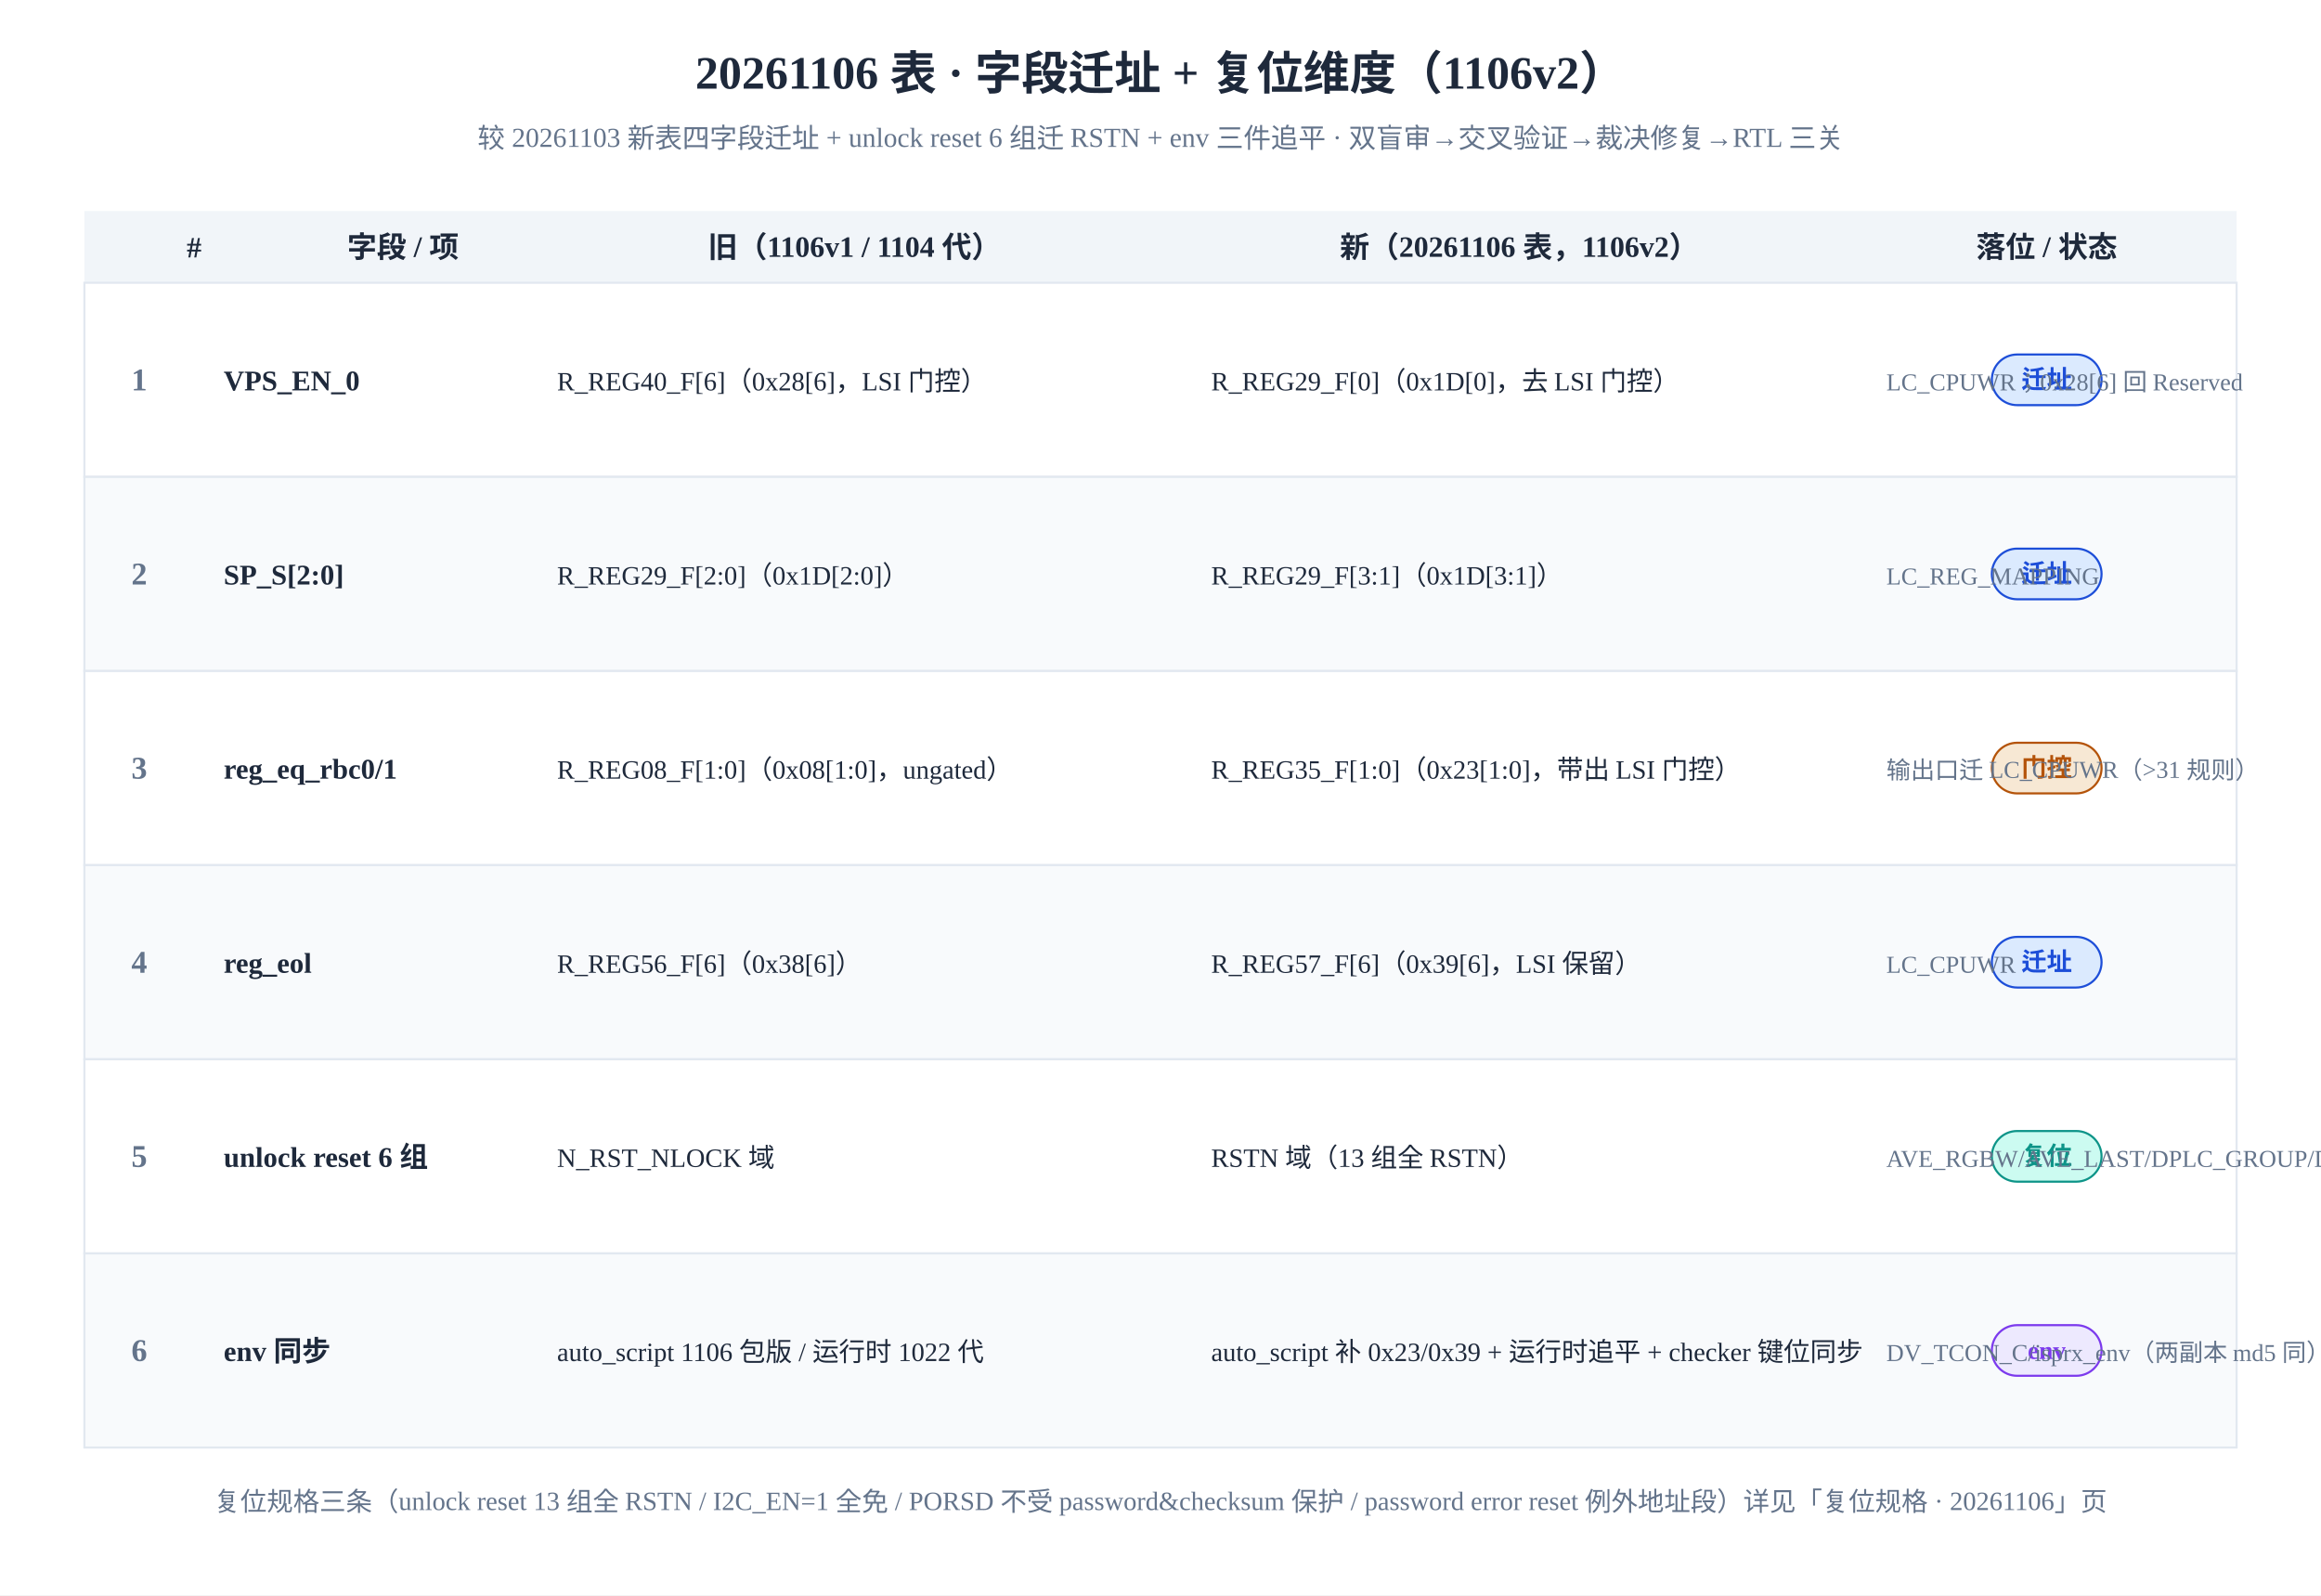
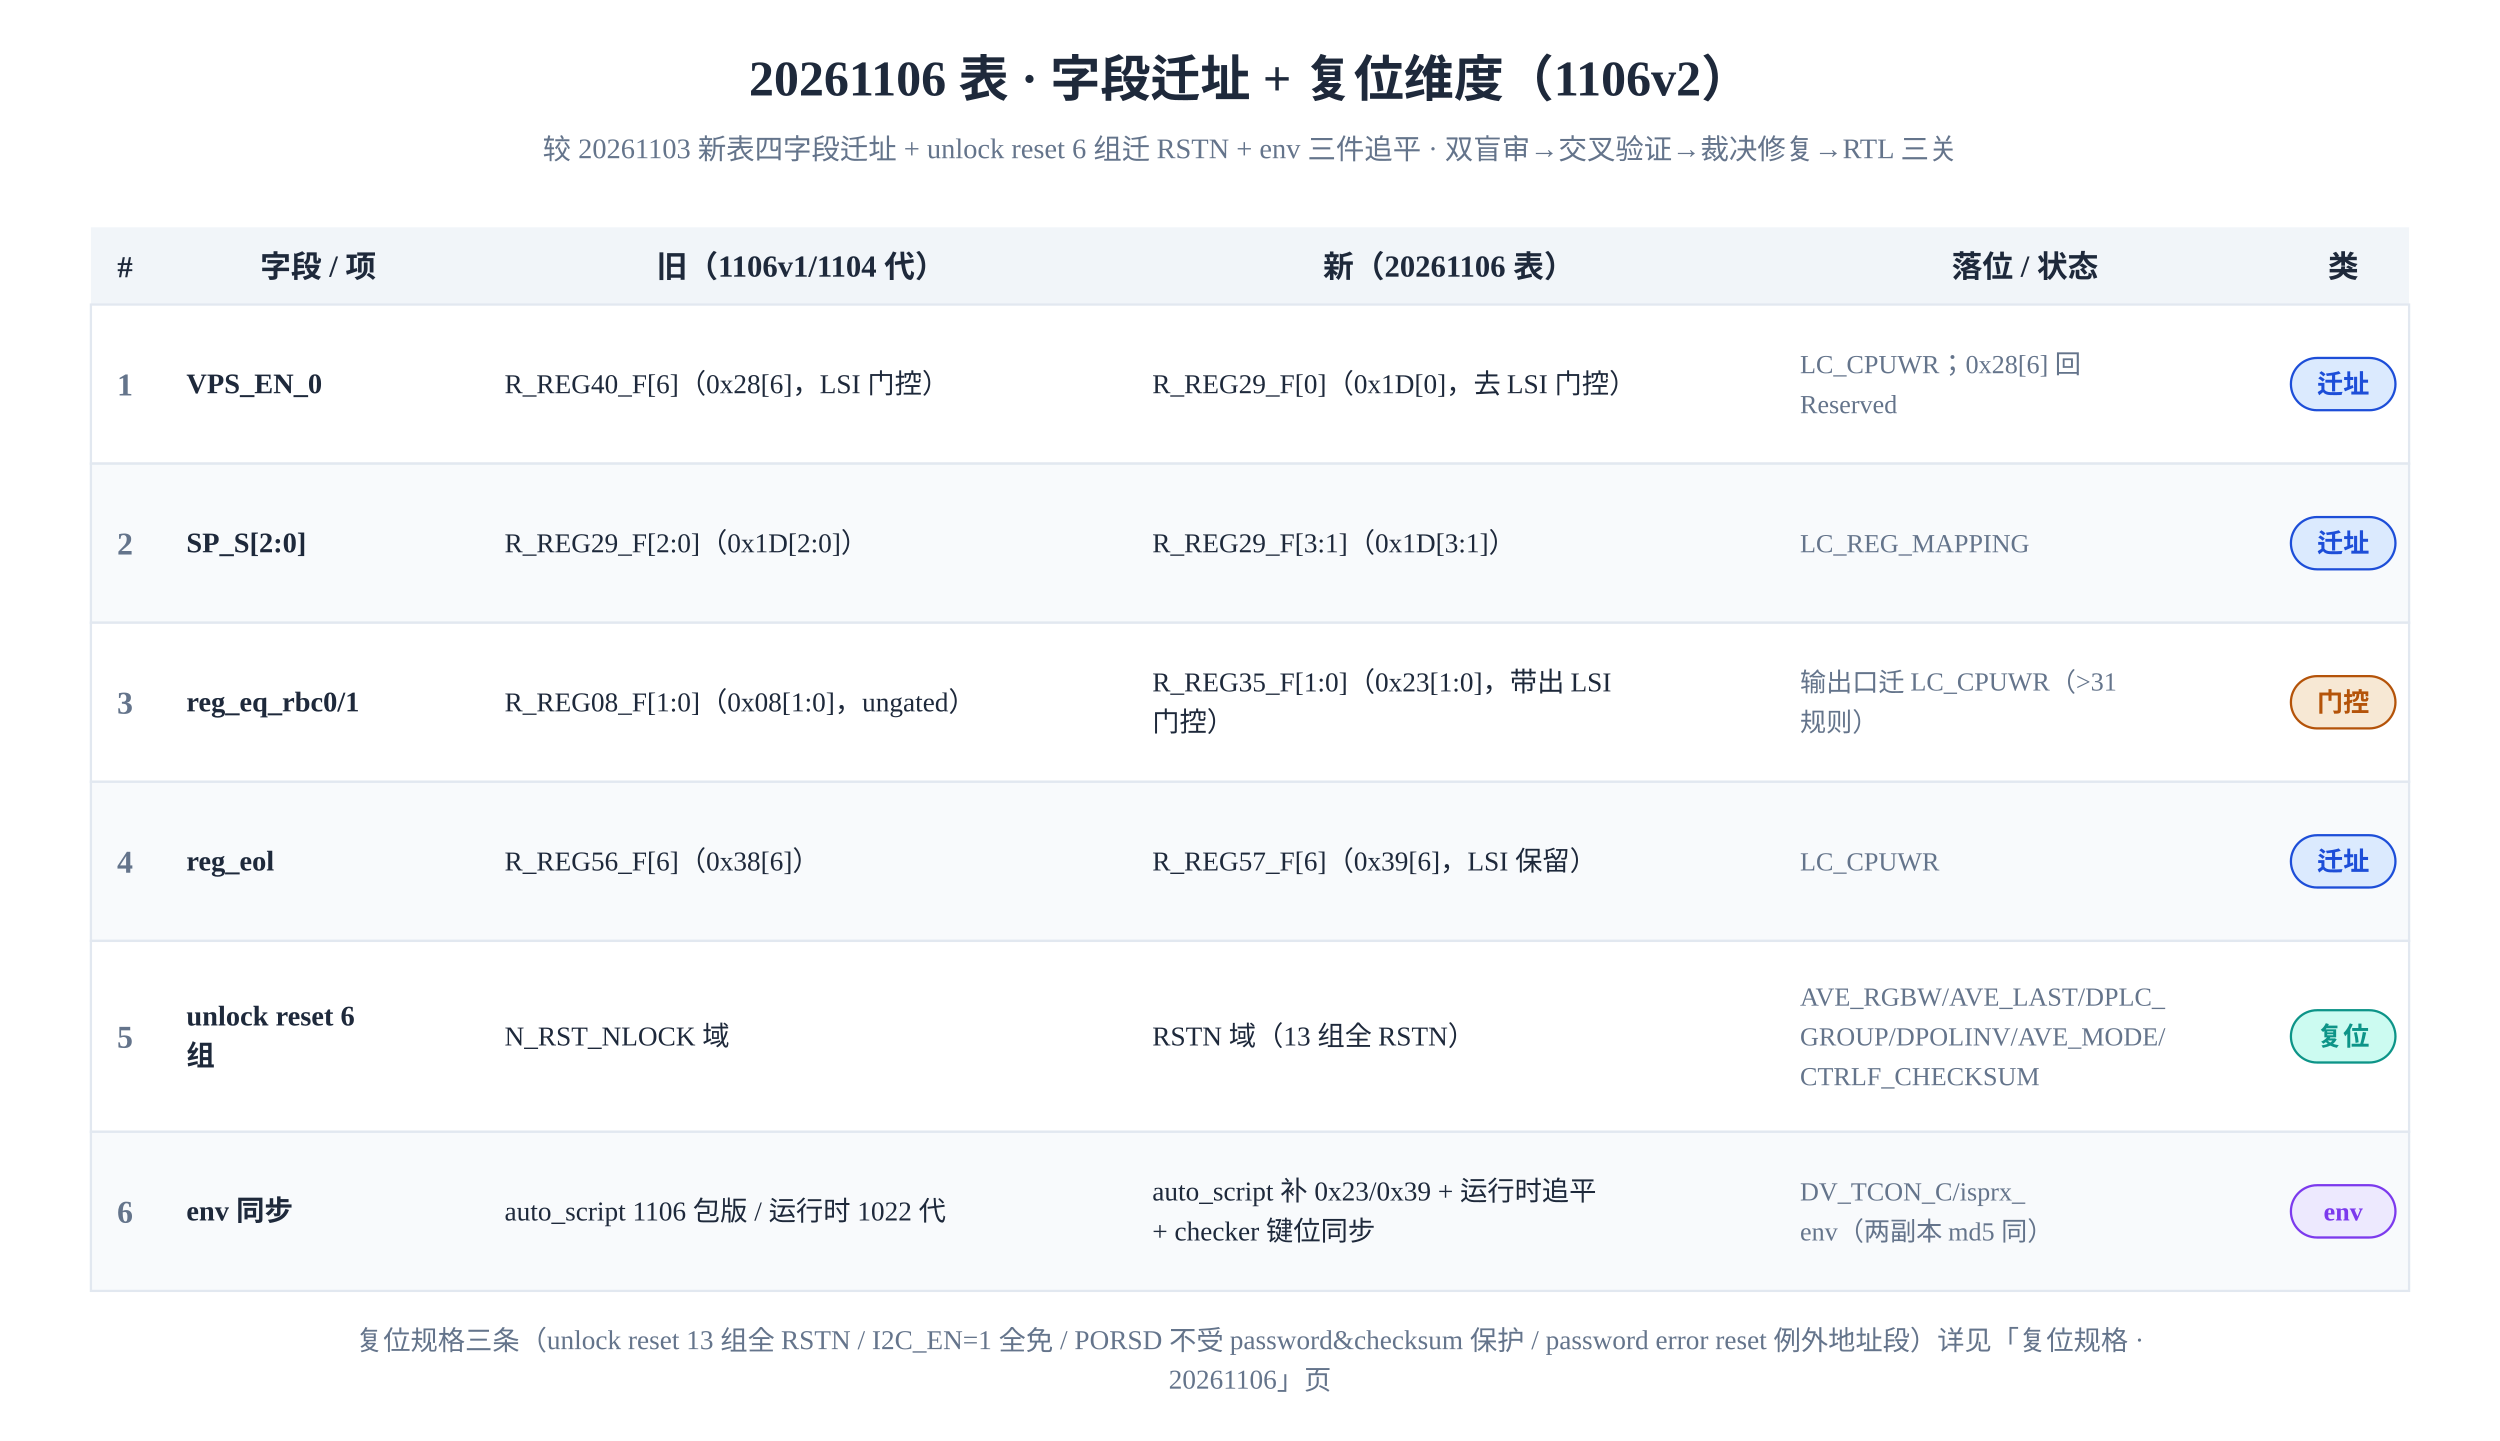
- <svg xmlns="http://www.w3.org/2000/svg" width="1100" height="756" viewBox="0 0 1100 756" style="background:#ffffff">
-   <rect width="1100" height="756" fill="#ffffff" />
+ <svg xmlns="http://www.w3.org/2000/svg" width="1100" height="634" viewBox="0 0 1100 634" style="background:#ffffff">
+   <rect width="1100" height="634" fill="#ffffff" />
  <text x="550.0" y="42" text-anchor="middle" font-size="22" font-weight="bold" fill="#1e293b">20261106 表 · 字段迁址 + 复位维度（1106v2）</text>
-   <text x="550.0" y="70" text-anchor="middle" font-size="13" fill="#64748b">较 20261103 新表四字段迁址 + unlock reset 6 组迁 RSTN + env 三件追平 · 双盲审→交叉验证→裁决修复→RTL 三关</text>
+   <text x="550.0" y="70" text-anchor="middle" font-size="12.5" fill="#64748b">较 20261103 新表四字段迁址 + unlock reset 6 组迁 RSTN + env 三件追平 · 双盲审→交叉验证→裁决修复→RTL 三关</text>
  <rect x="40" y="100" width="1020" height="34" fill="#f1f5f9" />
-   <text x="92.0" y="122" text-anchor="middle" font-size="14" font-weight="700" fill="#1e293b">#</text>
-   <text x="191.0" y="122" text-anchor="middle" font-size="14" font-weight="700" fill="#1e293b">字段 / 项</text>
-   <text x="405.0" y="122" text-anchor="middle" font-size="14" font-weight="700" fill="#1e293b">旧（1106v1 / 1104 代）</text>
-   <text x="720.0" y="122" text-anchor="middle" font-size="14" font-weight="700" fill="#1e293b">新（20261106 表，1106v2）</text>
-   <text x="970.0" y="122" text-anchor="middle" font-size="14" font-weight="700" fill="#1e293b">落位 / 状态</text>
-   <rect x="40" y="134" width="1020" height="92" fill="#ffffff" stroke="#e2e8f0" stroke-width="1" />
-   <text x="66.0" y="185.0" text-anchor="middle" font-size="15" font-weight="700" fill="#64748b">1</text>
-   <text x="106" y="185.0" font-size="13.5" font-weight="600" fill="#1e293b">VPS_EN_0</text>
-   <text x="264" y="185.0" font-size="12.5" fill="#1e293b">R_REG40_F[6]（0x28[6]，LSI 门控）</text>
-   <text x="574" y="185.0" font-size="12.5" fill="#1e293b">R_REG29_F[0]（0x1D[0]，去 LSI 门控）</text>
-   <rect x="944.0" y="168.0" width="52" height="24" rx="12" fill="#dbeafe" stroke="#1d4ed8" stroke-width="1" />
-   <text x="970.0" y="184.0" text-anchor="middle" font-size="12" font-weight="700" fill="#1d4ed8">迁址</text>
-   <text x="894" y="185.0" font-size="11.5" fill="#64748b">LC_CPUWR；0x28[6] 回 Reserved</text>
-   <rect x="40" y="226" width="1020" height="92" fill="#f8fafc" stroke="#e2e8f0" stroke-width="1" />
-   <text x="66.0" y="277.0" text-anchor="middle" font-size="15" font-weight="700" fill="#64748b">2</text>
-   <text x="106" y="277.0" font-size="13.5" font-weight="600" fill="#1e293b">SP_S[2:0]</text>
-   <text x="264" y="277.0" font-size="12.5" fill="#1e293b">R_REG29_F[2:0]（0x1D[2:0]）</text>
-   <text x="574" y="277.0" font-size="12.5" fill="#1e293b">R_REG29_F[3:1]（0x1D[3:1]）</text>
-   <rect x="944.0" y="260.0" width="52" height="24" rx="12" fill="#dbeafe" stroke="#1d4ed8" stroke-width="1" />
-   <text x="970.0" y="276.0" text-anchor="middle" font-size="12" font-weight="700" fill="#1d4ed8">迁址</text>
-   <text x="894" y="277.0" font-size="11.5" fill="#64748b">LC_REG_MAPPING</text>
-   <rect x="40" y="318" width="1020" height="92" fill="#ffffff" stroke="#e2e8f0" stroke-width="1" />
-   <text x="66.0" y="369.0" text-anchor="middle" font-size="15" font-weight="700" fill="#64748b">3</text>
-   <text x="106" y="369.0" font-size="13.5" font-weight="600" fill="#1e293b">reg_eq_rbc0/1</text>
-   <text x="264" y="369.0" font-size="12.5" fill="#1e293b">R_REG08_F[1:0]（0x08[1:0]，ungated）</text>
-   <text x="574" y="369.0" font-size="12.5" fill="#1e293b">R_REG35_F[1:0]（0x23[1:0]，带出 LSI 门控）</text>
-   <rect x="944.0" y="352.0" width="52" height="24" rx="12" fill="#f7e8d4" stroke="#b45309" stroke-width="1" />
-   <text x="970.0" y="368.0" text-anchor="middle" font-size="12" font-weight="700" fill="#b45309">门控</text>
-   <text x="894" y="369.0" font-size="11.5" fill="#64748b">输出口迁 LC_CPUWR（&gt;31 规则）</text>
-   <rect x="40" y="410" width="1020" height="92" fill="#f8fafc" stroke="#e2e8f0" stroke-width="1" />
-   <text x="66.0" y="461.0" text-anchor="middle" font-size="15" font-weight="700" fill="#64748b">4</text>
-   <text x="106" y="461.0" font-size="13.5" font-weight="600" fill="#1e293b">reg_eol</text>
-   <text x="264" y="461.0" font-size="12.5" fill="#1e293b">R_REG56_F[6]（0x38[6]）</text>
-   <text x="574" y="461.0" font-size="12.5" fill="#1e293b">R_REG57_F[6]（0x39[6]，LSI 保留）</text>
-   <rect x="944.0" y="444.0" width="52" height="24" rx="12" fill="#dbeafe" stroke="#1d4ed8" stroke-width="1" />
-   <text x="970.0" y="460.0" text-anchor="middle" font-size="12" font-weight="700" fill="#1d4ed8">迁址</text>
-   <text x="894" y="461.0" font-size="11.5" fill="#64748b">LC_CPUWR</text>
-   <rect x="40" y="502" width="1020" height="92" fill="#ffffff" stroke="#e2e8f0" stroke-width="1" />
-   <text x="66.0" y="553.0" text-anchor="middle" font-size="15" font-weight="700" fill="#64748b">5</text>
-   <text x="106" y="553.0" font-size="13.5" font-weight="600" fill="#1e293b">unlock reset 6 组</text>
-   <text x="264" y="553.0" font-size="12.5" fill="#1e293b">N_RST_NLOCK 域</text>
-   <text x="574" y="553.0" font-size="12.5" fill="#1e293b">RSTN 域（13 组全 RSTN）</text>
-   <rect x="944.0" y="536.0" width="52" height="24" rx="12" fill="#ccfbf1" stroke="#0d9488" stroke-width="1" />
-   <text x="970.0" y="552.0" text-anchor="middle" font-size="12" font-weight="700" fill="#0d9488">复位</text>
-   <text x="894" y="553.0" font-size="11.5" fill="#64748b">AVE_RGBW/AVE_LAST/DPLC_GROUP/DPOLINV/AVE_MODE/CTRLF_CHECKSUM</text>
-   <rect x="40" y="594" width="1020" height="92" fill="#f8fafc" stroke="#e2e8f0" stroke-width="1" />
-   <text x="66.0" y="645.0" text-anchor="middle" font-size="15" font-weight="700" fill="#64748b">6</text>
-   <text x="106" y="645.0" font-size="13.5" font-weight="600" fill="#1e293b">env 同步</text>
-   <text x="264" y="645.0" font-size="12.5" fill="#1e293b">auto_script 1106 包版 / 运行时 1022 代</text>
-   <text x="574" y="645.0" font-size="12.5" fill="#1e293b">auto_script 补 0x23/0x39 + 运行时追平 + checker 键位同步</text>
-   <rect x="944.0" y="628.0" width="52" height="24" rx="12" fill="#ede9fe" stroke="#7c3aed" stroke-width="1" />
-   <text x="970.0" y="644.0" text-anchor="middle" font-size="12" font-weight="700" fill="#7c3aed">env</text>
-   <text x="894" y="645.0" font-size="11.5" fill="#64748b">DV_TCON_C/isprx_env（两副本 md5 同）</text>
-   <text x="550.0" y="716" text-anchor="middle" font-size="12.5" fill="#64748b">复位规格三条（unlock reset 13 组全 RSTN / I2C_EN=1 全免 / PORSD 不受 password&amp;checksum 保护 / password error reset 例外地址段）详见「复位规格 · 20261106」页</text>
+   <text x="55.0" y="122" text-anchor="middle" font-size="13.5" font-weight="700" fill="#1e293b">#</text>
+   <text x="140.0" y="122" text-anchor="middle" font-size="13.5" font-weight="700" fill="#1e293b">字段 / 项</text>
+   <text x="352.5" y="122" text-anchor="middle" font-size="13.5" font-weight="700" fill="#1e293b">旧（1106v1/1104 代）</text>
+   <text x="637.5" y="122" text-anchor="middle" font-size="13.5" font-weight="700" fill="#1e293b">新（20261106 表）</text>
+   <text x="891.0" y="122" text-anchor="middle" font-size="13.5" font-weight="700" fill="#1e293b">落位 / 状态</text>
+   <text x="1031.0" y="122" text-anchor="middle" font-size="13.5" font-weight="700" fill="#1e293b">类</text>
+   <rect x="40" y="134" width="1020" height="70" fill="#ffffff" stroke="#e2e8f0" stroke-width="1" />
+   <text x="55.0" y="174.0" text-anchor="middle" font-size="14" font-weight="700" fill="#64748b">1</text>
+   <text x="82" y="173.0" font-size="12.5" fill="#1e293b" font-weight="600">VPS_EN_0</text>
+   <text x="222" y="173.0" font-size="12" fill="#1e293b">R_REG40_F[6]（0x28[6]，LSI 门控）</text>
+   <text x="507" y="173.0" font-size="12" fill="#1e293b">R_REG29_F[0]（0x1D[0]，去 LSI 门控）</text>
+   <text x="792" y="164.2" font-size="11.5" fill="#64748b">LC_CPUWR；0x28[6] 回</text>
+   <text x="792" y="181.8" font-size="11.5" fill="#64748b">Reserved</text>
+   <rect x="1008.0" y="157.5" width="46" height="23" rx="11.5" fill="#dbeafe" stroke="#1d4ed8" stroke-width="1" />
+   <text x="1031.0" y="173.0" text-anchor="middle" font-size="11.5" font-weight="700" fill="#1d4ed8">迁址</text>
+   <rect x="40" y="204" width="1020" height="70" fill="#f8fafc" stroke="#e2e8f0" stroke-width="1" />
+   <text x="55.0" y="244.0" text-anchor="middle" font-size="14" font-weight="700" fill="#64748b">2</text>
+   <text x="82" y="243.0" font-size="12.5" fill="#1e293b" font-weight="600">SP_S[2:0]</text>
+   <text x="222" y="243.0" font-size="12" fill="#1e293b">R_REG29_F[2:0]（0x1D[2:0]）</text>
+   <text x="507" y="243.0" font-size="12" fill="#1e293b">R_REG29_F[3:1]（0x1D[3:1]）</text>
+   <text x="792" y="243.0" font-size="11.5" fill="#64748b">LC_REG_MAPPING</text>
+   <rect x="1008.0" y="227.5" width="46" height="23" rx="11.5" fill="#dbeafe" stroke="#1d4ed8" stroke-width="1" />
+   <text x="1031.0" y="243.0" text-anchor="middle" font-size="11.5" font-weight="700" fill="#1d4ed8">迁址</text>
+   <rect x="40" y="274" width="1020" height="70" fill="#ffffff" stroke="#e2e8f0" stroke-width="1" />
+   <text x="55.0" y="314.0" text-anchor="middle" font-size="14" font-weight="700" fill="#64748b">3</text>
+   <text x="82" y="313.0" font-size="12.5" fill="#1e293b" font-weight="600">reg_eq_rbc0/1</text>
+   <text x="222" y="313.0" font-size="12" fill="#1e293b">R_REG08_F[1:0]（0x08[1:0]，ungated）</text>
+   <text x="507" y="304.2" font-size="12" fill="#1e293b">R_REG35_F[1:0]（0x23[1:0]，带出 LSI</text>
+   <text x="507" y="321.8" font-size="12" fill="#1e293b">门控）</text>
+   <text x="792" y="304.2" font-size="11.5" fill="#64748b">输出口迁 LC_CPUWR（&gt;31</text>
+   <text x="792" y="321.8" font-size="11.5" fill="#64748b">规则）</text>
+   <rect x="1008.0" y="297.5" width="46" height="23" rx="11.5" fill="#f7e8d4" stroke="#b45309" stroke-width="1" />
+   <text x="1031.0" y="313.0" text-anchor="middle" font-size="11.5" font-weight="700" fill="#b45309">门控</text>
+   <rect x="40" y="344" width="1020" height="70" fill="#f8fafc" stroke="#e2e8f0" stroke-width="1" />
+   <text x="55.0" y="384.0" text-anchor="middle" font-size="14" font-weight="700" fill="#64748b">4</text>
+   <text x="82" y="383.0" font-size="12.5" fill="#1e293b" font-weight="600">reg_eol</text>
+   <text x="222" y="383.0" font-size="12" fill="#1e293b">R_REG56_F[6]（0x38[6]）</text>
+   <text x="507" y="383.0" font-size="12" fill="#1e293b">R_REG57_F[6]（0x39[6]，LSI 保留）</text>
+   <text x="792" y="383.0" font-size="11.5" fill="#64748b">LC_CPUWR</text>
+   <rect x="1008.0" y="367.5" width="46" height="23" rx="11.5" fill="#dbeafe" stroke="#1d4ed8" stroke-width="1" />
+   <text x="1031.0" y="383.0" text-anchor="middle" font-size="11.5" font-weight="700" fill="#1d4ed8">迁址</text>
+   <rect x="40" y="414" width="1020" height="84" fill="#ffffff" stroke="#e2e8f0" stroke-width="1" />
+   <text x="55.0" y="461.0" text-anchor="middle" font-size="14" font-weight="700" fill="#64748b">5</text>
+   <text x="82" y="451.2" font-size="12.5" fill="#1e293b" font-weight="600">unlock reset 6</text>
+   <text x="82" y="468.8" font-size="12.5" fill="#1e293b" font-weight="600">组</text>
+   <text x="222" y="460.0" font-size="12" fill="#1e293b">N_RST_NLOCK 域</text>
+   <text x="507" y="460.0" font-size="12" fill="#1e293b">RSTN 域（13 组全 RSTN）</text>
+   <text x="792" y="442.5" font-size="11.5" fill="#64748b">AVE_RGBW/AVE_LAST/DPLC_</text>
+   <text x="792" y="460.0" font-size="11.5" fill="#64748b">GROUP/DPOLINV/AVE_MODE/</text>
+   <text x="792" y="477.5" font-size="11.5" fill="#64748b">CTRLF_CHECKSUM</text>
+   <rect x="1008.0" y="444.5" width="46" height="23" rx="11.5" fill="#ccfbf1" stroke="#0d9488" stroke-width="1" />
+   <text x="1031.0" y="460.0" text-anchor="middle" font-size="11.5" font-weight="700" fill="#0d9488">复位</text>
+   <rect x="40" y="498" width="1020" height="70" fill="#f8fafc" stroke="#e2e8f0" stroke-width="1" />
+   <text x="55.0" y="538.0" text-anchor="middle" font-size="14" font-weight="700" fill="#64748b">6</text>
+   <text x="82" y="537.0" font-size="12.5" fill="#1e293b" font-weight="600">env 同步</text>
+   <text x="222" y="537.0" font-size="12" fill="#1e293b">auto_script 1106 包版 / 运行时 1022 代</text>
+   <text x="507" y="528.2" font-size="12" fill="#1e293b">auto_script 补 0x23/0x39 + 运行时追平</text>
+   <text x="507" y="545.8" font-size="12" fill="#1e293b">+ checker 键位同步</text>
+   <text x="792" y="528.2" font-size="11.5" fill="#64748b">DV_TCON_C/isprx_</text>
+   <text x="792" y="545.8" font-size="11.5" fill="#64748b">env（两副本 md5 同）</text>
+   <rect x="1008.0" y="521.5" width="46" height="23" rx="11.5" fill="#ede9fe" stroke="#7c3aed" stroke-width="1" />
+   <text x="1031.0" y="537.0" text-anchor="middle" font-size="11.5" font-weight="700" fill="#7c3aed">env</text>
+   <text x="550.0" y="594" text-anchor="middle" font-size="12" fill="#64748b">复位规格三条（unlock reset 13 组全 RSTN / I2C_EN=1 全免 / PORSD 不受 password&amp;checksum 保护 / password error reset 例外地址段）详见「复位规格 ·</text>
+   <text x="550.0" y="611" text-anchor="middle" font-size="12" fill="#64748b">20261106」页</text>
</svg>
